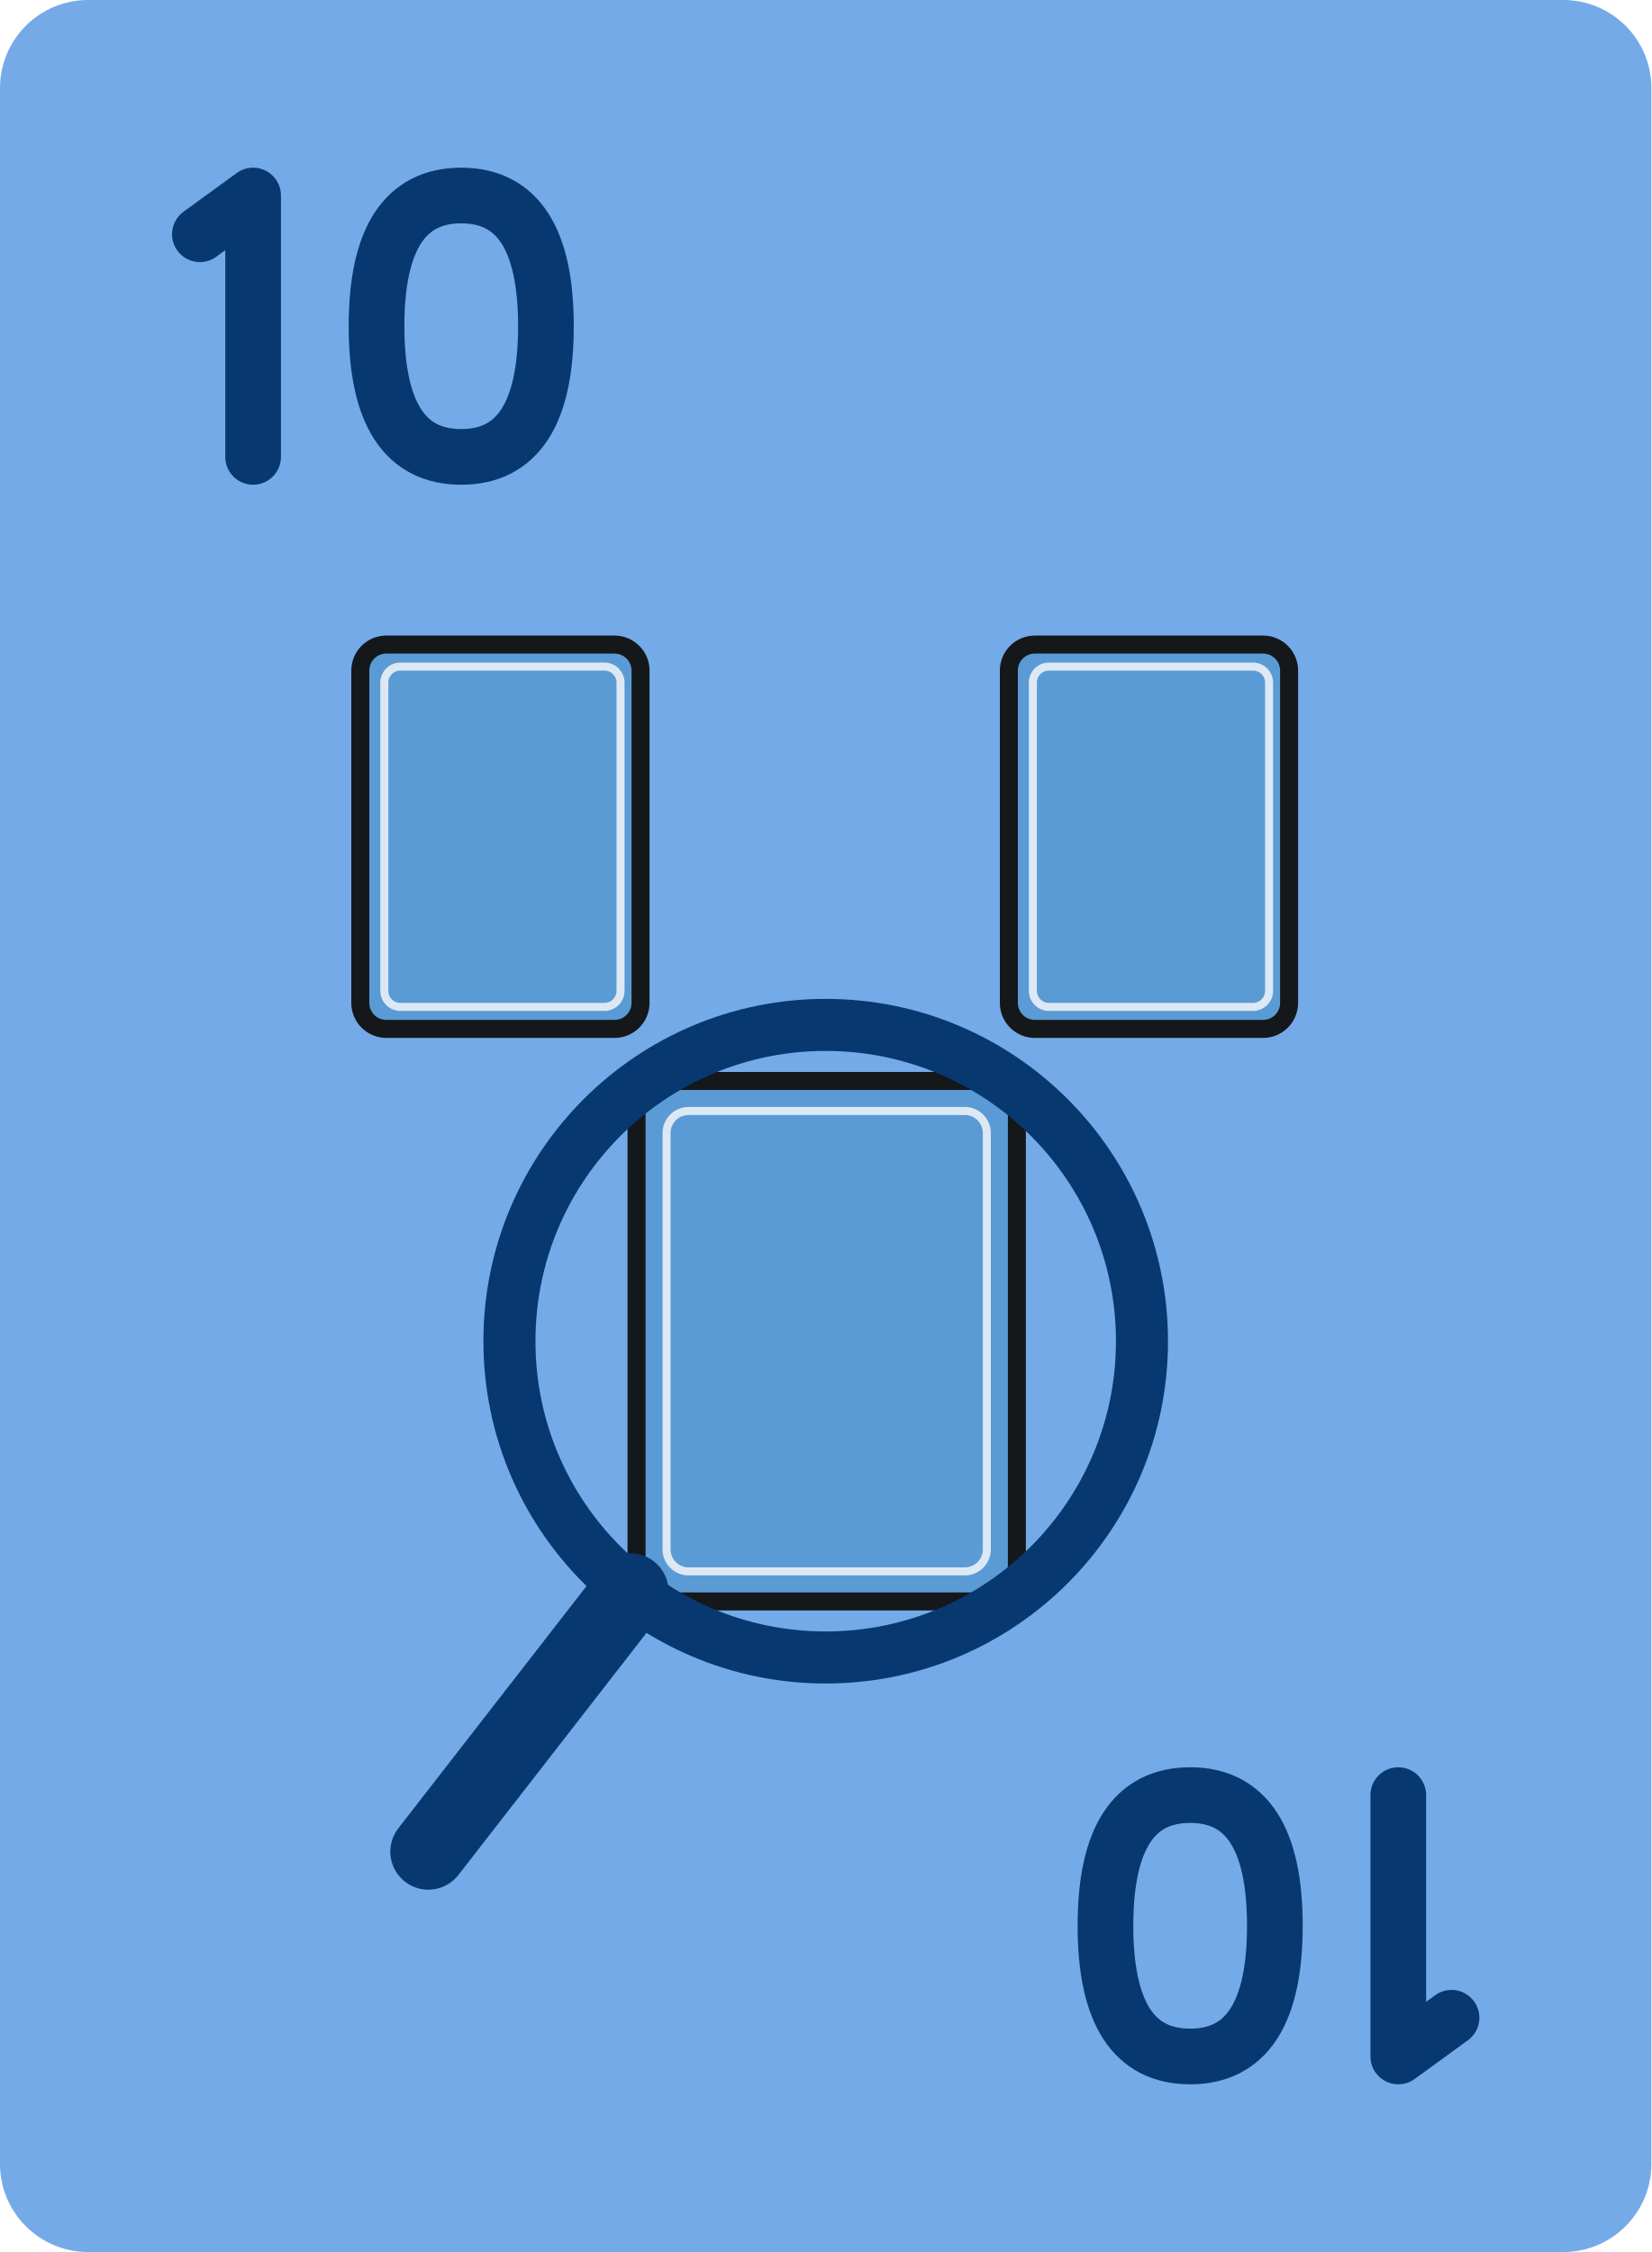
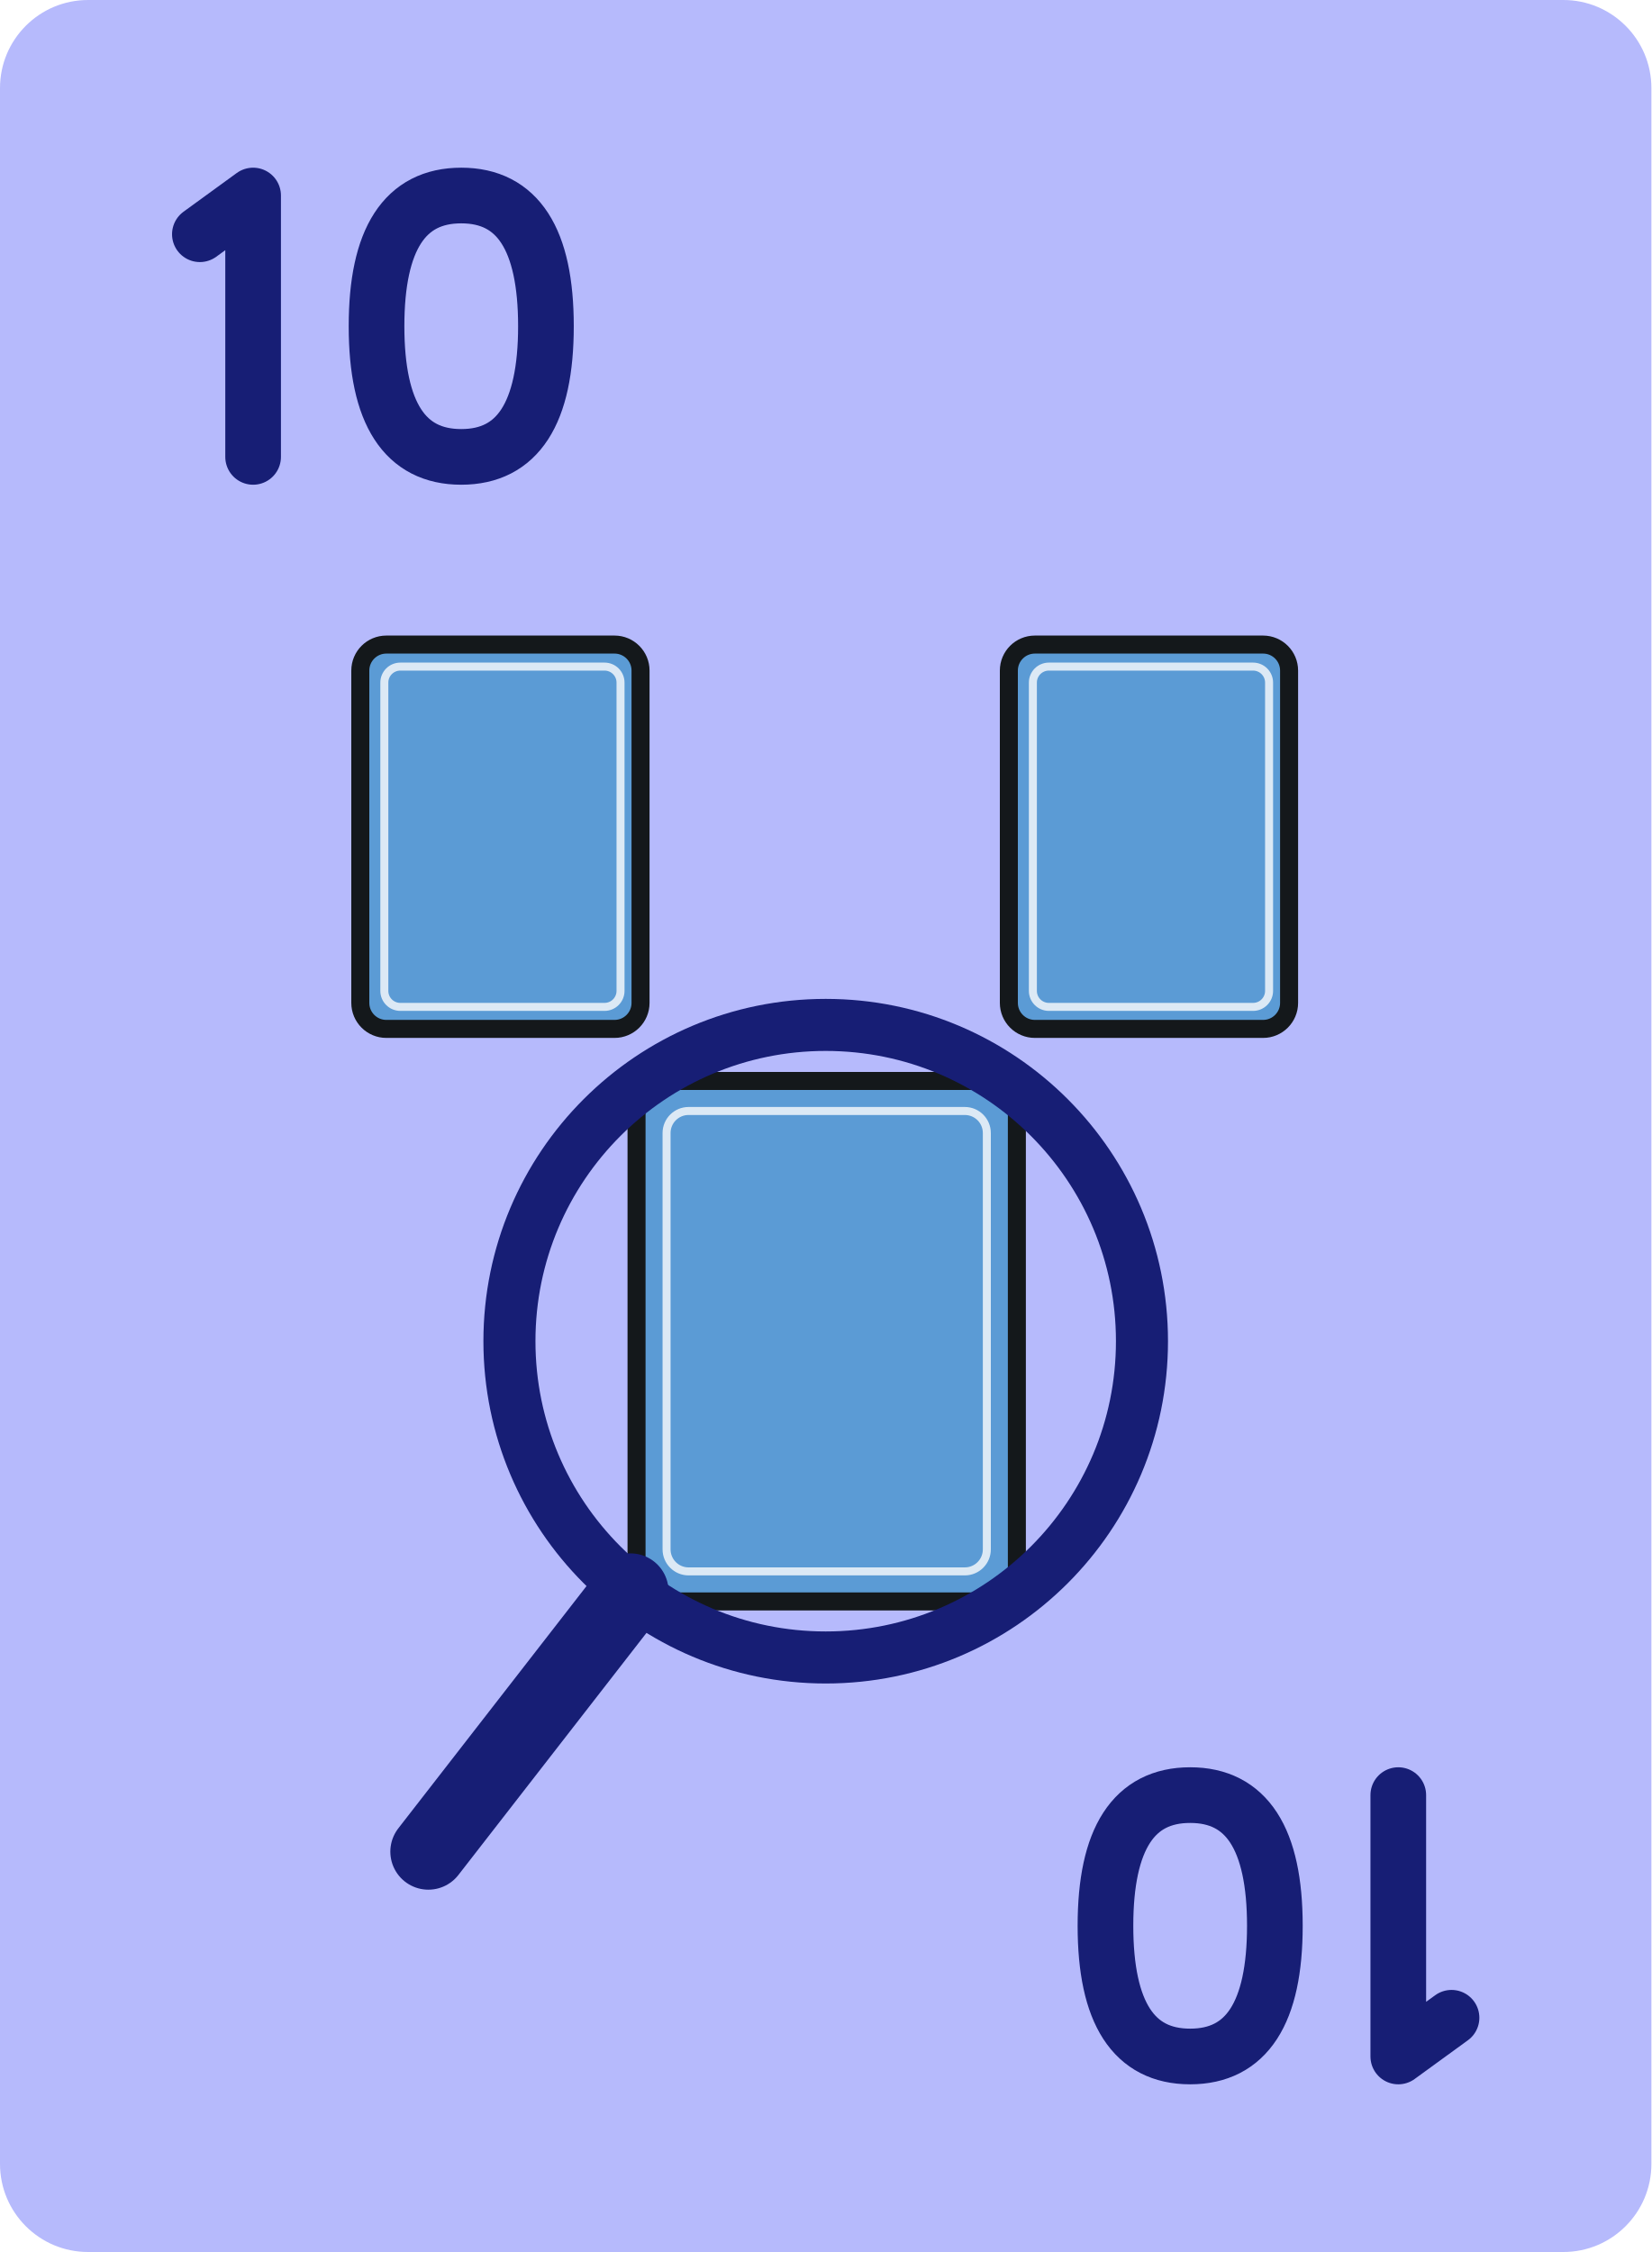
<svg xmlns="http://www.w3.org/2000/svg" viewBox="0 0 825 1125">
-   <rect width="825" height="1125" rx="44" fill="#74AAE8" />
+   <rect width="825" height="1125" rx="44" fill="#B6BAFC" />
  <g transform="translate(66 88) scale(1.209)">
-     <path d="M28 24 L50 8 L50 116" fill="none" stroke="#073870" stroke-width="23" stroke-linecap="round" stroke-linejoin="round" />
+     <path d="M28 24 L50 8 L50 116" fill="none" stroke="#171E75" stroke-width="23" stroke-linecap="round" stroke-linejoin="round" />
  </g>
  <g transform="translate(169.974 88) scale(1.209)">
-     <path d="M50 8 Q15 8 15 62 Q15 116 50 116 Q85 116 85 62 Q85 8 50 8" fill="none" stroke="#073870" stroke-width="23" stroke-linecap="round" stroke-linejoin="round" />
+     <path d="M50 8 Q15 8 15 62 Q15 116 50 116 Q85 116 85 62 Q85 8 50 8" fill="none" stroke="#171E75" stroke-width="23" stroke-linecap="round" stroke-linejoin="round" />
  </g>
  <g transform="rotate(180 412.5 562.5)">
    <g transform="translate(66 88) scale(1.209)">
-       <path d="M28 24 L50 8 L50 116" fill="none" stroke="#073870" stroke-width="23" stroke-linecap="round" stroke-linejoin="round" />
+       <path d="M28 24 L50 8 L50 116" fill="none" stroke="#171E75" stroke-width="23" stroke-linecap="round" stroke-linejoin="round" />
    </g>
    <g transform="translate(169.974 88) scale(1.209)">
-       <path d="M50 8 Q15 8 15 62 Q15 116 50 116 Q85 116 85 62 Q85 8 50 8" fill="none" stroke="#073870" stroke-width="23" stroke-linecap="round" stroke-linejoin="round" />
+       <path d="M50 8 Q15 8 15 62 Q15 116 50 116 Q85 116 85 62 Q85 8 50 8" fill="none" stroke="#171E75" stroke-width="23" stroke-linecap="round" stroke-linejoin="round" />
    </g>
  </g>
  <rect x="180" y="322" width="140" height="192" rx="13" fill="#5B9BD5" stroke="#14181B" stroke-width="9" />
  <rect x="192" y="333" width="118" height="170" rx="8" fill="none" stroke="#DCE9F5" stroke-width="4" />
  <rect x="504" y="322" width="140" height="192" rx="13" fill="#5B9BD5" stroke="#14181B" stroke-width="9" />
  <rect x="516" y="333" width="118" height="170" rx="8" fill="none" stroke="#DCE9F5" stroke-width="4" />
  <rect x="318" y="540" width="190" height="260" rx="17" fill="#5B9BD5" stroke="#14181B" stroke-width="9" />
  <rect x="333" y="555" width="160" height="230" rx="11" fill="none" stroke="#DCE9F5" stroke-width="4" />
-   <circle cx="412.5" cy="670" r="158" fill="none" stroke="#073870" stroke-width="26" />
-   <line x1="315" y1="795" x2="214" y2="925" stroke="#073870" stroke-width="38" stroke-linecap="round" />
+   <circle cx="412.5" cy="670" r="158" fill="none" stroke="#171E75" stroke-width="26" />
+   <line x1="315" y1="795" x2="214" y2="925" stroke="#171E75" stroke-width="38" stroke-linecap="round" />
</svg>
